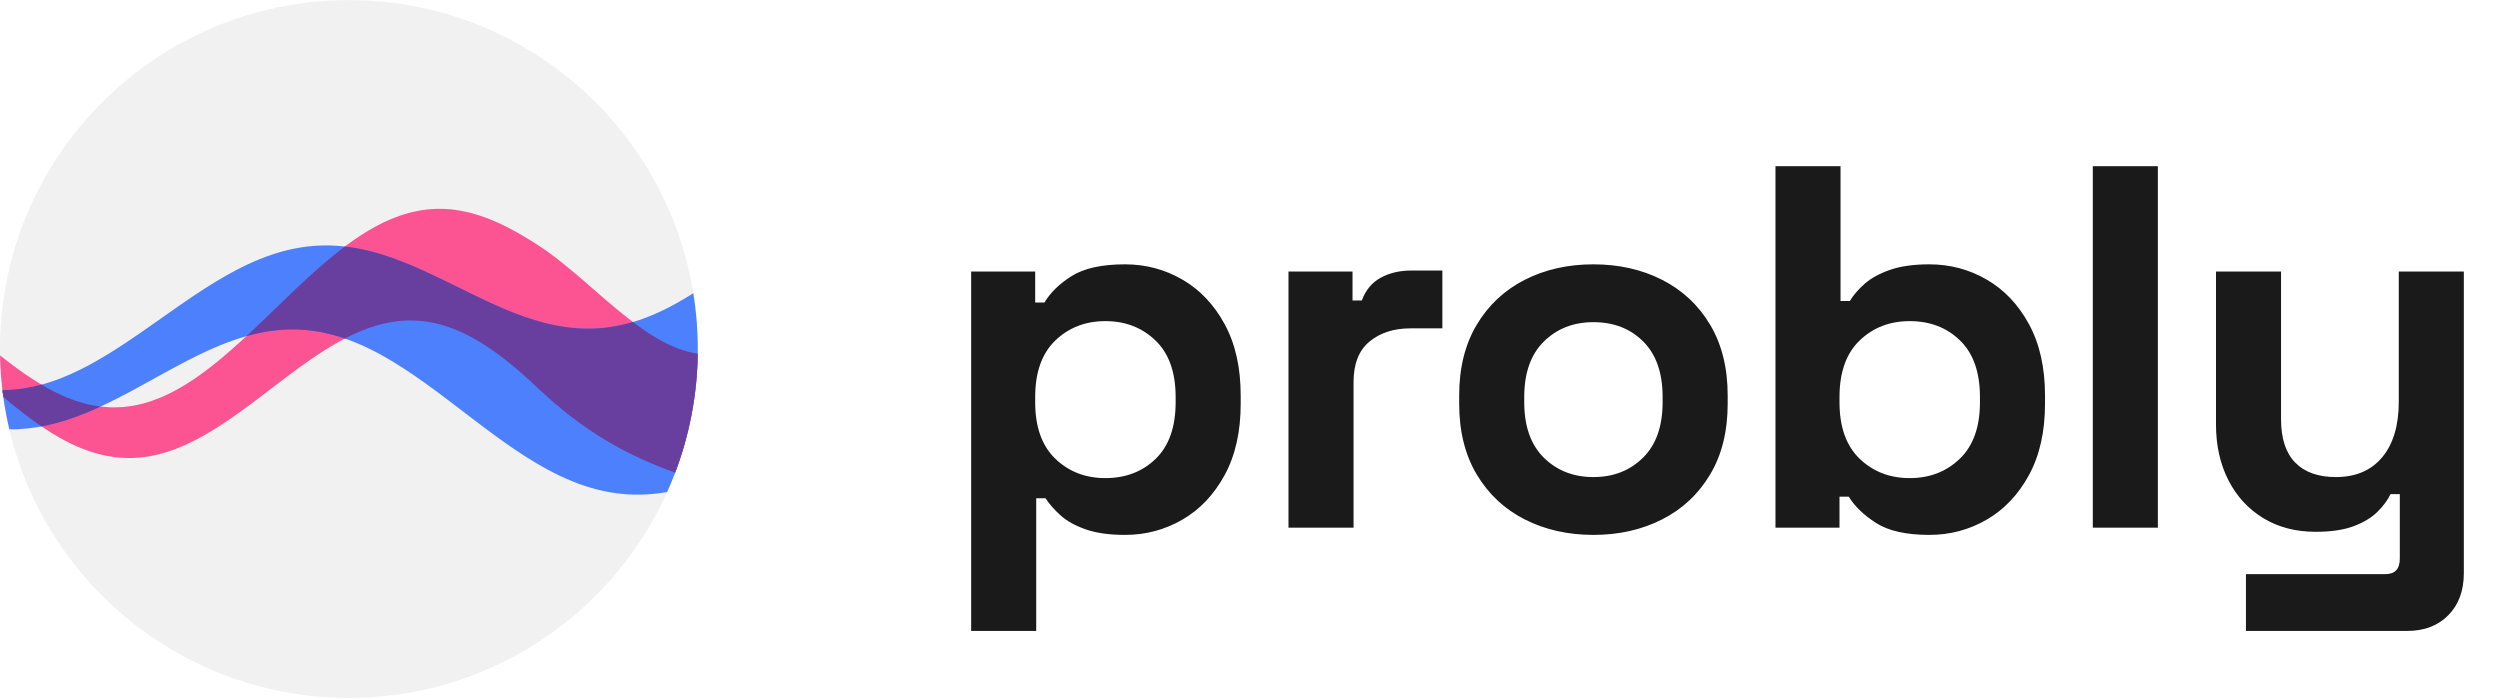
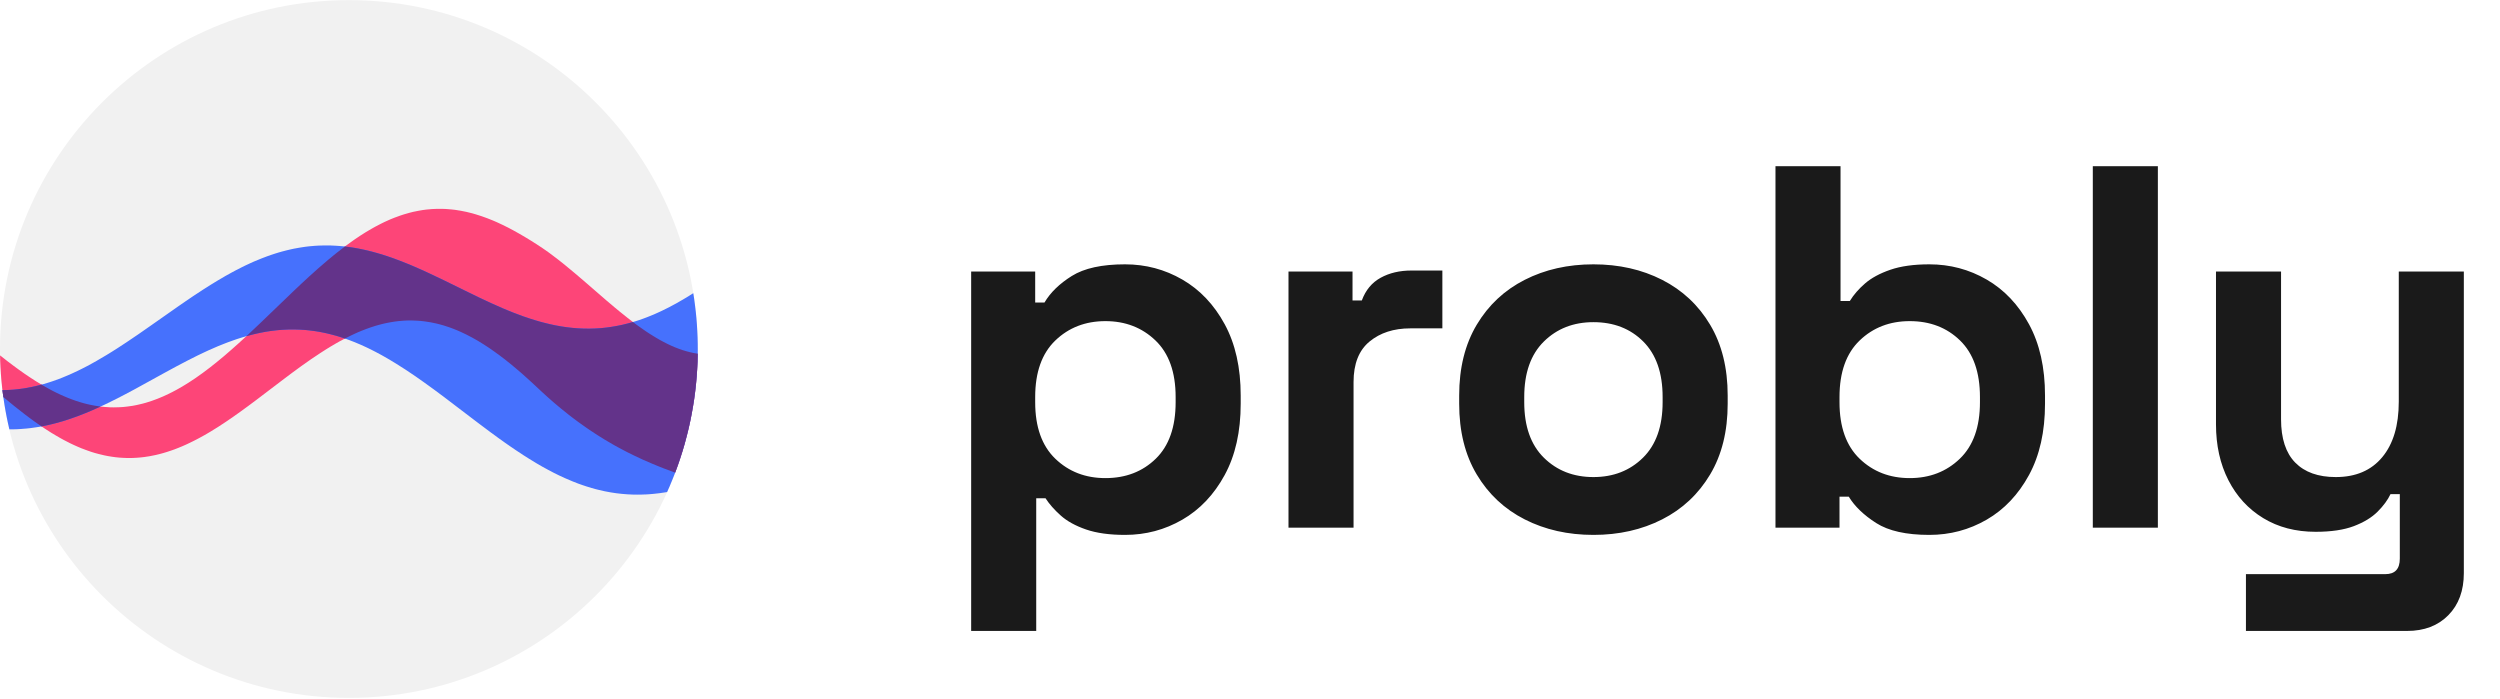
<svg xmlns="http://www.w3.org/2000/svg" viewBox="0 0 659.24 184.00" width="659" height="184" role="img" aria-label="probly">
  <g transform="translate(-8.000 -8.000) scale(1)">
    <circle cx="100" cy="100" r="92" fill="#f1f1f1" />
-     <path d="M8.88,112.66 10.50,114.01 12.00,115.23 13.50,116.42 15.00,117.57 16.50,118.68 17.50,119.40 19.00,120.44 20.00,121.11 21.50,122.07 22.50,122.67 24.00,123.54 25.00,124.08 26.50,124.85 27.50,125.32 28.50,125.77 29.50,126.19 31.00,126.75 32.00,127.10 33.00,127.41 34.00,127.68 35.50,128.04 36.50,128.24 37.50,128.40 38.50,128.54 39.50,128.64 40.50,128.70 41.50,128.74 43.00,128.73 44.00,128.68 45.00,128.60 46.00,128.49 47.50,128.26 49.00,127.96 50.00,127.72 51.00,127.45 52.00,127.15 53.00,126.82 54.00,126.47 55.00,126.08 56.00,125.67 57.00,125.23 58.00,124.76 59.00,124.27 60.00,123.76 61.00,123.22 62.00,122.67 63.50,121.79 65.50,120.55 67.50,119.24 69.50,117.87 71.50,116.45 73.50,114.99 75.50,113.50 82.50,108.18 85.00,106.30 87.50,104.47 90.00,102.71 92.50,101.04 94.00,100.08 95.00,99.46 96.50,98.58 97.50,98.01 99.00,97.21 100.00,96.70 101.50,95.99 102.50,95.54 104.00,94.93 105.00,94.55 106.50,94.05 107.50,93.75 109.00,93.35 110.00,93.13 111.50,92.85 112.50,92.71 114.00,92.56 115.00,92.50 116.50,92.47 117.50,92.50 118.50,92.56 119.50,92.66 121.00,92.86 122.00,93.04 123.00,93.26 124.00,93.51 125.00,93.79 126.00,94.11 127.00,94.46 128.50,95.05 129.50,95.49 130.50,95.95 131.50,96.45 132.50,96.98 133.50,97.54 134.50,98.13 136.00,99.07 137.00,99.73 138.00,100.42 139.00,101.14 140.00,101.88 142.00,103.43 144.00,105.08 146.00,106.80 148.00,108.60 151.00,111.40 152.00,112.31 153.50,113.64 155.50,115.35 157.50,116.97 159.50,118.51 161.50,119.97 162.50,120.67 164.00,121.69 165.00,122.35 166.50,123.31 167.50,123.92 169.00,124.81 170.00,125.38 171.50,126.20 173.00,126.99 174.50,127.75 177.00,128.94 178.50,129.61 180.00,130.25 181.50,130.87 183.00,131.47 186.03,132.60 186.72,130.73 187.36,128.86 187.96,126.98 188.52,125.08 189.10,122.90 189.58,120.98 190.01,119.05 190.39,117.12 190.74,115.17 191.05,113.22 191.31,111.26 191.53,109.30 191.71,107.33 191.84,105.36 191.94,103.39 191.99,101.24 191.00,101.07 190.50,100.97 190.00,100.85 189.00,100.59 188.50,100.44 187.50,100.12 186.50,99.75 185.50,99.34 184.00,98.65 183.00,98.14 182.00,97.60 180.50,96.72 179.50,96.10 178.50,95.45 177.00,94.41 175.00,92.95 173.50,91.80 171.50,90.20 170.00,88.96 168.00,87.27 162.00,82.07 159.50,79.94 157.00,77.87 155.50,76.67 154.50,75.90 153.00,74.77 152.00,74.05 151.00,73.36 149.50,72.37 148.00,71.42 146.50,70.51 145.00,69.63 143.50,68.79 142.00,67.99 140.50,67.25 139.00,66.55 138.00,66.12 136.50,65.52 135.00,64.98 133.50,64.50 132.50,64.21 131.00,63.84 129.50,63.54 128.00,63.30 127.00,63.19 125.50,63.07 124.50,63.04 123.00,63.05 122.00,63.09 120.50,63.22 119.50,63.35 118.50,63.52 117.00,63.82 116.00,64.07 114.50,64.50 113.50,64.83 112.00,65.38 111.00,65.78 109.50,66.45 108.50,66.94 107.00,67.72 106.00,68.28 104.50,69.16 103.00,70.11 101.50,71.12 100.50,71.83 99.00,72.92 98.00,73.69 96.50,74.87 95.50,75.68 94.00,76.93 91.50,79.10 89.00,81.36 86.00,84.16 83.50,86.55 76.50,93.29 73.00,96.59 71.00,98.42 69.00,100.20 67.00,101.93 65.50,103.17 63.50,104.77 61.50,106.28 59.50,107.70 58.00,108.69 57.00,109.32 56.00,109.93 54.50,110.78 53.50,111.31 52.50,111.81 51.00,112.51 49.50,113.13 48.00,113.68 46.50,114.16 45.50,114.43 44.00,114.78 43.00,114.97 41.50,115.18 40.50,115.29 39.50,115.35 38.00,115.39 37.00,115.37 35.50,115.27 34.50,115.17 33.00,114.94 32.00,114.75 30.50,114.40 29.50,114.13 28.00,113.66 27.00,113.30 25.50,112.71 24.50,112.28 23.00,111.59 21.50,110.82 20.00,110.00 19.00,109.42 17.50,108.51 16.00,107.54 14.50,106.53 13.00,105.47 11.50,104.37 10.00,103.24 8.02,101.68 8.05,103.10 8.13,104.80 8.23,106.49 8.36,108.17 8.59,110.42Z" fill="#fc5392" />
-     <path d="M10.47,121.18 11.50,121.18 12.50,121.15 13.50,121.09 15.00,120.97 16.00,120.86 17.50,120.65 18.50,120.49 20.00,120.20 21.00,119.98 22.50,119.61 23.50,119.34 25.00,118.90 26.00,118.58 27.50,118.06 28.50,117.70 30.00,117.12 32.00,116.29 34.50,115.18 36.50,114.23 39.00,112.99 41.00,111.95 43.50,110.62 51.50,106.22 54.50,104.59 57.50,103.02 60.00,101.76 61.50,101.04 63.00,100.34 65.50,99.25 67.00,98.65 68.00,98.26 69.50,97.72 70.50,97.37 72.00,96.90 73.00,96.61 74.50,96.21 75.50,95.97 77.00,95.65 78.00,95.46 79.00,95.30 80.00,95.17 81.50,95.00 82.50,94.93 83.50,94.87 84.50,94.84 86.00,94.85 87.00,94.88 88.00,94.94 89.00,95.03 90.00,95.14 91.50,95.35 92.50,95.52 94.00,95.83 95.00,96.07 96.50,96.47 97.50,96.76 99.00,97.26 100.00,97.61 101.50,98.19 103.00,98.82 104.50,99.50 105.50,99.98 107.00,100.74 108.50,101.54 110.00,102.39 111.00,102.98 112.50,103.89 115.00,105.48 117.50,107.16 120.00,108.92 122.50,110.73 125.00,112.59 134.00,119.44 137.50,122.06 139.50,123.52 141.00,124.59 142.50,125.64 144.00,126.66 146.00,127.98 147.50,128.93 149.50,130.15 151.00,131.02 152.50,131.84 154.00,132.63 155.50,133.37 157.00,134.06 159.00,134.91 160.50,135.50 161.50,135.85 162.50,136.19 164.00,136.65 165.00,136.93 166.00,137.18 167.50,137.52 169.00,137.80 170.50,138.03 172.00,138.20 173.50,138.32 175.00,138.39 176.00,138.40 177.00,138.39 178.50,138.34 179.50,138.27 180.50,138.18 182.00,138.01 183.91,137.72 184.56,136.25 185.21,134.68 185.84,133.11 186.43,131.52 187.00,129.93 187.53,128.32 188.04,126.71 188.52,125.08 188.96,123.45 189.38,121.81 189.76,120.16 190.12,118.50 190.39,117.12 190.69,115.45 190.96,113.78 191.20,112.10 191.41,110.42 191.58,108.74 191.73,107.05 191.84,105.36 191.93,103.67 191.98,101.98 192.00,100.28 191.99,98.59 191.95,96.90 191.87,95.20 191.77,93.51 191.64,91.83 191.47,90.14 191.27,88.46 191.05,86.78 190.81,85.28 189.50,86.11 188.50,86.71 186.50,87.87 184.50,88.95 182.50,89.94 181.50,90.40 180.50,90.85 179.50,91.26 178.50,91.66 177.50,92.03 176.50,92.38 175.50,92.70 174.50,93.00 173.50,93.27 172.50,93.52 171.50,93.75 170.50,93.94 169.50,94.12 168.50,94.27 167.50,94.39 166.50,94.49 165.50,94.56 164.50,94.61 163.50,94.63 162.50,94.63 161.50,94.60 160.50,94.55 159.50,94.48 158.50,94.38 157.00,94.19 156.00,94.04 155.00,93.86 153.50,93.56 151.50,93.08 150.00,92.67 148.00,92.07 146.00,91.39 144.00,90.65 142.50,90.06 140.50,89.23 138.50,88.35 136.50,87.44 133.00,85.77 126.00,82.34 123.00,80.89 120.50,79.72 118.00,78.59 116.50,77.95 115.00,77.33 112.50,76.36 111.00,75.82 110.00,75.48 108.50,75.01 107.50,74.71 106.00,74.30 104.50,73.93 103.00,73.61 102.00,73.42 100.50,73.17 99.00,72.97 97.50,72.83 96.50,72.76 95.00,72.69 93.50,72.69 92.00,72.73 91.00,72.79 89.50,72.92 88.50,73.04 87.00,73.27 85.50,73.54 84.50,73.76 83.50,74.00 82.50,74.26 81.50,74.54 80.50,74.85 79.50,75.18 78.50,75.53 77.00,76.10 75.00,76.92 74.00,77.37 72.50,78.07 71.50,78.57 70.00,79.34 69.00,79.88 67.50,80.71 65.50,81.88 63.50,83.10 61.50,84.37 59.00,86.01 57.00,87.37 55.00,88.75 47.50,94.01 44.50,96.10 41.50,98.13 39.00,99.77 37.50,100.72 36.00,101.64 33.50,103.11 32.00,103.95 31.00,104.49 29.50,105.26 28.50,105.75 27.00,106.45 26.00,106.89 24.50,107.52 23.50,107.91 22.00,108.45 21.00,108.78 19.50,109.24 18.50,109.51 17.00,109.87 16.00,110.09 14.50,110.36 13.50,110.50 12.00,110.68 11.00,110.76 10.00,110.81 8.64,110.85 9.00,113.50 9.21,114.89 9.45,116.28 9.71,117.67 10.05,119.33Z" fill="#4d80fc" />
-     <path d="M8.88,112.66 10.50,114.01 12.00,115.23 14.50,117.19 16.00,118.32 17.00,119.05 18.95,120.41 20.50,120.09 21.50,119.86 22.50,119.61 24.50,119.05 26.50,118.41 28.50,117.70 30.50,116.92 32.50,116.08 34.52,115.17 33.00,114.94 32.00,114.75 31.00,114.53 30.00,114.27 29.00,113.98 28.00,113.66 27.00,113.30 26.00,112.92 25.00,112.50 24.00,112.06 23.00,111.59 22.00,111.09 21.00,110.56 20.00,110.00 18.95,109.39 17.50,109.76 16.50,109.98 15.00,110.27 14.00,110.43 12.50,110.62 11.50,110.72 10.00,110.81 8.64,110.85ZM98.95,97.24 100.50,96.46 101.50,95.99 102.50,95.54 103.50,95.13 104.50,94.74 105.50,94.38 107.00,93.89 108.00,93.61 109.00,93.35 110.00,93.13 111.00,92.94 112.00,92.78 113.00,92.65 114.50,92.52 115.50,92.48 116.50,92.47 118.00,92.53 119.00,92.60 120.00,92.72 121.50,92.95 123.00,93.26 124.00,93.51 125.00,93.79 126.50,94.28 127.50,94.65 128.50,95.05 129.50,95.49 131.00,96.20 132.50,96.98 134.00,97.83 135.50,98.75 137.00,99.73 138.50,100.78 140.00,101.88 141.00,102.64 142.50,103.83 143.50,104.66 145.00,105.93 146.00,106.80 147.50,108.15 149.00,109.53 151.00,111.40 152.50,112.76 154.00,114.08 156.00,115.76 158.00,117.36 159.00,118.13 160.50,119.25 162.50,120.67 163.50,121.36 165.00,122.35 166.00,122.99 167.50,123.92 168.50,124.51 170.00,125.38 171.00,125.93 172.50,126.73 173.50,127.25 175.00,127.99 177.50,129.17 180.00,130.25 181.50,130.87 183.00,131.47 186.03,132.60 186.72,130.73 187.36,128.86 187.96,126.98 188.52,125.08 189.10,122.90 189.58,120.98 190.01,119.05 190.39,117.12 190.74,115.17 191.05,113.22 191.31,111.26 191.53,109.30 191.71,107.33 191.84,105.36 191.94,103.39 191.99,101.24 191.00,101.07 190.00,100.85 189.00,100.59 188.00,100.29 187.00,99.94 186.00,99.55 185.00,99.12 184.00,98.65 183.00,98.14 182.00,97.60 181.00,97.02 179.50,96.10 178.50,95.45 177.50,94.76 176.00,93.70 174.90,92.88 173.50,93.27 172.00,93.64 170.50,93.94 169.00,94.19 168.00,94.33 166.50,94.49 165.00,94.59 163.50,94.63 162.00,94.62 160.50,94.55 159.00,94.43 157.50,94.26 156.00,94.04 154.50,93.77 153.00,93.45 151.50,93.08 150.50,92.82 149.00,92.38 147.50,91.90 146.00,91.39 145.00,91.03 143.50,90.46 142.00,89.86 140.50,89.23 137.50,87.90 134.50,86.50 131.50,85.04 125.00,81.85 121.00,79.95 119.00,79.04 117.00,78.16 115.00,77.33 113.50,76.74 111.50,76.00 109.50,75.32 107.50,74.71 106.00,74.30 104.00,73.82 102.50,73.51 101.50,73.33 100.50,73.17 98.95,72.97 97.00,74.47 96.00,75.27 94.50,76.51 92.00,78.66 89.50,80.90 87.50,82.75 85.50,84.64 76.50,93.29 72.97,96.62 74.50,96.21 75.50,95.97 76.50,95.75 78.00,95.46 79.50,95.23 81.00,95.05 82.50,94.93 84.00,94.85 85.50,94.84 87.00,94.88 88.50,94.98 89.50,95.08 91.00,95.27 92.00,95.43 93.00,95.62 94.00,95.83 95.00,96.07 96.00,96.33 97.00,96.61 98.00,96.92Z" fill="#683f9e" />
+     <path d="M8.88,112.66 10.50,114.01 12.00,115.23 13.50,116.42 15.00,117.57 16.50,118.68 17.50,119.40 19.00,120.44 20.00,121.11 21.50,122.07 22.50,122.67 24.00,123.54 25.00,124.08 26.50,124.85 27.50,125.32 28.50,125.77 29.50,126.19 31.00,126.75 32.00,127.10 33.00,127.41 34.00,127.68 35.50,128.04 36.50,128.24 37.50,128.40 38.50,128.54 39.50,128.64 40.50,128.70 41.50,128.74 43.00,128.73 44.00,128.68 45.00,128.60 46.00,128.49 47.50,128.26 49.00,127.96 50.00,127.72 51.00,127.45 52.00,127.15 53.00,126.82 54.00,126.47 55.00,126.08 56.00,125.67 57.00,125.23 58.00,124.76 59.00,124.27 60.00,123.76 61.00,123.22 62.00,122.67 63.50,121.79 65.50,120.55 67.50,119.24 69.50,117.87 71.50,116.45 73.50,114.99 75.50,113.50 82.50,108.18 85.00,106.30 87.50,104.47 90.00,102.71 92.50,101.04 94.00,100.08 95.00,99.46 96.50,98.58 97.50,98.01 99.00,97.21 100.00,96.70 101.50,95.99 102.50,95.54 104.00,94.93 105.00,94.55 106.50,94.05 107.50,93.75 109.00,93.35 110.00,93.13 111.50,92.85 112.50,92.71 114.00,92.56 115.00,92.50 116.50,92.47 117.50,92.50 118.50,92.56 119.50,92.66 121.00,92.86 122.00,93.04 123.00,93.26 124.00,93.51 125.00,93.79 126.00,94.11 127.00,94.46 128.50,95.05 129.50,95.49 130.50,95.95 131.50,96.45 132.50,96.98 133.50,97.54 134.50,98.13 136.00,99.07 137.00,99.73 138.00,100.42 139.00,101.14 140.00,101.88 142.00,103.43 144.00,105.08 146.00,106.80 148.00,108.60 151.00,111.40 152.00,112.31 153.50,113.64 155.50,115.35 157.50,116.97 159.50,118.51 161.50,119.97 162.50,120.67 164.00,121.69 165.00,122.35 166.50,123.31 167.50,123.92 169.00,124.81 170.00,125.38 171.50,126.20 173.00,126.99 174.50,127.75 177.00,128.94 178.50,129.61 180.00,130.25 181.50,130.87 183.00,131.47 186.03,132.60 186.72,130.73 187.36,128.86 187.96,126.98 188.52,125.08 189.10,122.90 189.58,120.98 190.01,119.05 190.39,117.12 190.74,115.17 191.05,113.22 191.31,111.26 191.53,109.30 191.71,107.33 191.84,105.36 191.94,103.39 191.99,101.24 191.00,101.07 190.50,100.97 190.00,100.85 189.00,100.59 188.50,100.44 187.50,100.12 186.50,99.75 185.50,99.34 184.00,98.65 183.00,98.14 182.00,97.60 180.50,96.72 179.50,96.10 178.50,95.45 177.00,94.41 175.00,92.95 173.50,91.80 171.50,90.20 170.00,88.96 168.00,87.27 162.00,82.07 159.50,79.94 157.00,77.87 155.50,76.67 154.50,75.90 153.00,74.77 152.00,74.05 151.00,73.36 149.50,72.37 148.00,71.42 146.50,70.51 145.00,69.63 143.50,68.79 142.00,67.99 140.50,67.25 139.00,66.55 138.00,66.12 136.50,65.52 135.00,64.98 133.50,64.50 132.50,64.21 131.00,63.84 129.50,63.54 128.00,63.30 127.00,63.19 125.50,63.07 124.50,63.04 123.00,63.05 122.00,63.09 120.50,63.22 119.50,63.35 118.50,63.52 117.00,63.82 116.00,64.07 114.50,64.50 113.50,64.83 112.00,65.38 111.00,65.78 109.50,66.45 108.50,66.94 107.00,67.72 106.00,68.28 104.50,69.16 103.00,70.11 101.50,71.12 100.50,71.83 99.00,72.92 98.00,73.69 96.50,74.87 95.50,75.68 94.00,76.93 91.50,79.10 89.00,81.36 86.00,84.16 83.50,86.55 76.50,93.29 73.00,96.59 71.00,98.42 69.00,100.20 67.00,101.93 65.50,103.17 63.50,104.77 61.50,106.28 59.50,107.70 58.00,108.69 57.00,109.32 56.00,109.93 54.50,110.78 53.50,111.31 52.50,111.81 51.00,112.51 49.50,113.13 48.00,113.68 46.50,114.16 45.50,114.43 44.00,114.78 43.00,114.97 41.50,115.18 40.50,115.29 39.50,115.35 38.00,115.39 37.00,115.37 35.50,115.27 34.50,115.17 33.00,114.94 32.00,114.75 30.50,114.40 29.50,114.13 28.00,113.66 27.00,113.30 25.50,112.71 24.50,112.28 23.00,111.59 21.50,110.82 20.00,110.00 19.00,109.42 17.50,108.51 16.00,107.54 14.50,106.53 13.00,105.47 11.50,104.37 10.00,103.24 8.02,101.68 8.05,103.10 8.13,104.80 8.23,106.49 8.36,108.17 8.59,110.42Z" fill="#fd4578" />
+     <path d="M10.47,121.18 11.50,121.18 12.50,121.15 13.50,121.09 15.00,120.97 16.00,120.86 17.50,120.65 18.50,120.49 20.00,120.20 21.00,119.98 22.50,119.61 23.50,119.34 25.00,118.90 26.00,118.58 27.50,118.06 28.50,117.70 30.00,117.12 32.00,116.29 34.50,115.18 36.50,114.23 39.00,112.99 41.00,111.95 43.50,110.62 51.50,106.22 54.50,104.59 57.50,103.02 60.00,101.76 61.50,101.04 63.00,100.34 65.50,99.25 67.00,98.65 68.00,98.26 69.50,97.72 70.50,97.37 72.00,96.90 73.00,96.61 74.50,96.21 75.50,95.97 77.00,95.65 78.00,95.46 79.00,95.30 80.00,95.17 81.50,95.00 82.50,94.93 83.50,94.87 84.50,94.84 86.00,94.85 87.00,94.88 88.00,94.94 89.00,95.03 90.00,95.14 91.50,95.35 92.50,95.52 94.00,95.83 95.00,96.07 96.50,96.47 97.50,96.76 99.00,97.26 100.00,97.61 101.50,98.19 103.00,98.82 104.50,99.50 105.50,99.98 107.00,100.74 108.50,101.54 110.00,102.39 111.00,102.98 112.50,103.89 115.00,105.48 117.50,107.16 120.00,108.92 122.50,110.73 125.00,112.59 134.00,119.44 137.50,122.06 139.50,123.52 141.00,124.59 142.50,125.64 144.00,126.66 146.00,127.98 147.50,128.93 149.50,130.15 151.00,131.02 152.50,131.84 154.00,132.63 155.50,133.37 157.00,134.06 159.00,134.91 160.50,135.50 161.50,135.85 162.50,136.19 164.00,136.65 165.00,136.93 166.00,137.18 167.50,137.52 169.00,137.80 170.50,138.03 172.00,138.20 173.50,138.32 175.00,138.39 176.00,138.40 177.00,138.39 178.50,138.34 179.50,138.27 180.50,138.18 182.00,138.01 183.91,137.72 184.56,136.25 185.21,134.68 185.84,133.11 186.43,131.52 187.00,129.93 187.53,128.32 188.04,126.71 188.52,125.08 188.96,123.45 189.38,121.81 189.76,120.16 190.12,118.50 190.39,117.12 190.69,115.45 190.96,113.78 191.20,112.10 191.41,110.42 191.58,108.74 191.73,107.05 191.84,105.36 191.93,103.67 191.98,101.98 192.00,100.28 191.99,98.59 191.95,96.90 191.87,95.20 191.77,93.51 191.64,91.83 191.47,90.14 191.27,88.46 191.05,86.78 190.81,85.28 189.50,86.11 188.50,86.71 186.50,87.87 184.50,88.95 182.50,89.94 181.50,90.40 180.50,90.85 179.50,91.26 178.50,91.66 177.50,92.03 176.50,92.38 175.50,92.70 174.50,93.00 173.50,93.27 172.50,93.52 171.50,93.75 170.50,93.94 169.50,94.12 168.50,94.27 167.50,94.39 166.50,94.49 165.50,94.56 164.50,94.61 163.50,94.63 162.50,94.63 161.50,94.60 160.50,94.55 159.50,94.48 158.50,94.38 157.00,94.19 156.00,94.04 155.00,93.86 153.50,93.56 151.50,93.08 150.00,92.67 148.00,92.07 146.00,91.39 144.00,90.65 142.50,90.06 140.50,89.23 138.50,88.35 136.50,87.44 133.00,85.77 126.00,82.34 123.00,80.89 120.50,79.72 118.00,78.59 116.50,77.95 115.00,77.33 112.50,76.36 111.00,75.82 110.00,75.48 108.50,75.01 107.50,74.71 106.00,74.30 104.50,73.93 103.00,73.61 102.00,73.42 100.50,73.17 99.00,72.97 97.50,72.83 96.50,72.76 95.00,72.69 93.50,72.69 92.00,72.73 91.00,72.79 89.50,72.92 88.50,73.04 87.00,73.27 85.50,73.54 84.50,73.76 83.50,74.00 82.50,74.26 81.50,74.54 80.50,74.85 79.50,75.18 78.50,75.53 77.00,76.10 75.00,76.92 74.00,77.37 72.50,78.07 71.50,78.57 70.00,79.34 69.00,79.88 67.50,80.71 65.50,81.88 63.50,83.10 61.50,84.37 59.00,86.01 57.00,87.37 55.00,88.75 47.50,94.01 44.50,96.10 41.50,98.13 39.00,99.77 37.50,100.72 36.00,101.64 33.50,103.11 32.00,103.95 31.00,104.49 29.50,105.26 28.50,105.75 27.00,106.45 26.00,106.89 24.50,107.52 23.50,107.91 22.00,108.45 21.00,108.78 19.50,109.24 18.50,109.51 17.00,109.87 16.00,110.09 14.50,110.36 13.50,110.50 12.00,110.68 11.00,110.76 10.00,110.81 8.64,110.85 9.00,113.50 9.21,114.89 9.45,116.28 9.71,117.67 10.05,119.33Z" fill="#4671fd" />
+     <path d="M8.88,112.66 10.50,114.01 12.00,115.23 14.50,117.19 16.00,118.32 17.00,119.05 18.95,120.41 20.50,120.09 21.50,119.86 22.50,119.61 24.50,119.05 26.50,118.41 28.50,117.70 30.50,116.92 32.50,116.08 34.52,115.17 33.00,114.94 32.00,114.75 31.00,114.53 30.00,114.27 29.00,113.98 28.00,113.66 27.00,113.30 26.00,112.92 25.00,112.50 24.00,112.06 23.00,111.59 22.00,111.09 21.00,110.56 20.00,110.00 18.95,109.39 17.50,109.76 16.50,109.98 15.00,110.27 14.00,110.43 12.50,110.62 11.50,110.72 10.00,110.81 8.64,110.85ZM98.95,97.24 100.50,96.46 101.50,95.99 102.50,95.54 103.50,95.13 104.50,94.74 105.50,94.38 107.00,93.89 108.00,93.61 109.00,93.35 110.00,93.13 111.00,92.94 112.00,92.78 113.00,92.65 114.50,92.52 115.50,92.48 116.50,92.47 118.00,92.53 119.00,92.60 120.00,92.72 121.50,92.95 123.00,93.26 124.00,93.51 125.00,93.79 126.50,94.28 127.50,94.65 128.50,95.05 129.50,95.49 131.00,96.20 132.50,96.98 134.00,97.83 135.50,98.75 137.00,99.73 138.50,100.78 140.00,101.88 141.00,102.64 142.50,103.83 143.50,104.66 145.00,105.93 146.00,106.80 147.50,108.15 149.00,109.53 151.00,111.40 152.50,112.76 154.00,114.08 156.00,115.76 158.00,117.36 159.00,118.13 160.50,119.25 162.50,120.67 163.50,121.36 165.00,122.35 166.00,122.99 167.50,123.92 168.50,124.51 170.00,125.38 171.00,125.93 172.50,126.73 173.50,127.25 175.00,127.99 177.50,129.17 180.00,130.25 181.50,130.87 183.00,131.47 186.03,132.60 186.72,130.73 187.36,128.86 187.96,126.98 188.52,125.08 189.10,122.90 189.58,120.98 190.01,119.05 190.39,117.12 190.74,115.17 191.05,113.22 191.31,111.26 191.53,109.30 191.71,107.33 191.84,105.36 191.94,103.39 191.99,101.24 191.00,101.07 190.00,100.85 189.00,100.59 188.00,100.29 187.00,99.94 186.00,99.55 185.00,99.12 184.00,98.65 183.00,98.14 182.00,97.60 181.00,97.02 179.50,96.10 178.50,95.45 177.50,94.76 176.00,93.70 174.90,92.88 173.50,93.27 172.00,93.64 170.50,93.94 169.00,94.19 168.00,94.33 166.50,94.49 165.00,94.59 163.50,94.63 162.00,94.62 160.50,94.55 159.00,94.43 157.50,94.26 156.00,94.04 154.50,93.77 153.00,93.45 151.50,93.08 150.50,92.82 149.00,92.38 147.50,91.90 146.00,91.39 145.00,91.03 143.50,90.46 142.00,89.86 140.50,89.23 137.50,87.90 134.50,86.50 131.50,85.04 125.00,81.85 121.00,79.95 119.00,79.04 117.00,78.16 115.00,77.33 113.50,76.74 111.50,76.00 109.50,75.32 107.50,74.71 106.00,74.30 104.00,73.82 102.50,73.51 101.50,73.33 100.50,73.17 98.95,72.97 97.00,74.47 96.00,75.27 94.50,76.51 92.00,78.66 89.50,80.90 87.50,82.75 85.50,84.64 76.50,93.29 72.97,96.62 74.50,96.21 75.50,95.97 76.50,95.75 78.00,95.46 79.50,95.23 81.00,95.05 82.50,94.93 84.00,94.85 85.50,94.84 87.00,94.88 88.50,94.98 89.50,95.08 91.00,95.27 92.00,95.43 93.00,95.62 94.00,95.83 95.00,96.07 96.00,96.33 97.00,96.61 98.00,96.92Z" fill="#63338a" />
  </g>
  <path d="M70 200V-496H194V-436H212Q229 -465 265.0 -487.5Q301 -510 368 -510Q428 -510 479.0 -480.5Q530 -451 561.0 -394.0Q592 -337 592 -256V-240Q592 -159 561.0 -102.0Q530 -45 479.0 -15.5Q428 14 368 14Q323 14 292.5 3.5Q262 -7 243.5 -23.5Q225 -40 214 -57H196V200ZM330 -96Q389 -96 427.5 -133.5Q466 -171 466 -243V-253Q466 -325 427.0 -362.5Q388 -400 330 -400Q272 -400 233.0 -362.5Q194 -325 194 -253V-243Q194 -171 233.0 -133.5Q272 -96 330 -96ZM684.562 0V-496H808.562V-440H826.562Q837.562 -470 863.062 -484.0Q888.562 -498 922.562 -498H982.562V-386H920.562Q872.562 -386 841.562 -360.5Q810.562 -335 810.562 -282V0ZM1275.125 14Q1201.125 14 1142.125 -16.0Q1083.125 -46 1049.125 -103.0Q1015.125 -160 1015.125 -240V-256Q1015.125 -336 1049.125 -393.0Q1083.125 -450 1142.125 -480.0Q1201.125 -510 1275.125 -510Q1349.125 -510 1408.125 -480.0Q1467.125 -450 1501.125 -393.0Q1535.125 -336 1535.125 -256V-240Q1535.125 -160 1501.125 -103.0Q1467.125 -46 1408.125 -16.0Q1349.125 14 1275.125 14ZM1275.125 -98Q1333.125 -98 1371.125 -135.5Q1409.125 -173 1409.125 -243V-253Q1409.125 -323 1371.625 -360.5Q1334.125 -398 1275.125 -398Q1217.125 -398 1179.125 -360.5Q1141.125 -323 1141.125 -253V-243Q1141.125 -173 1179.125 -135.5Q1217.125 -98 1275.125 -98ZM1925.688 14Q1858.688 14 1822.688 -9.0Q1786.688 -32 1769.688 -60H1751.688V0H1627.688V-700H1753.688V-439H1771.688Q1782.688 -457 1801.188 -473.0Q1819.688 -489 1850.188 -499.5Q1880.688 -510 1925.688 -510Q1985.688 -510 2036.688 -480.5Q2087.688 -451 2118.688 -394.0Q2149.688 -337 2149.688 -256V-240Q2149.688 -159 2118.688 -102.0Q2087.688 -45 2036.688 -15.5Q1985.688 14 1925.688 14ZM1887.688 -96Q1945.688 -96 1984.688 -133.5Q2023.688 -171 2023.688 -243V-253Q2023.688 -325 1985.188 -362.5Q1946.688 -400 1887.688 -400Q1829.688 -400 1790.688 -362.5Q1751.688 -325 1751.688 -253V-243Q1751.688 -171 1790.688 -133.5Q1829.688 -96 1887.688 -96ZM2242.25 0V-700H2368.25V0ZM2538.812 200V90H2808.812Q2836.812 90 2836.812 60V-65H2818.812Q2810.812 -48 2793.812 -31.0Q2776.812 -14 2747.812 -3.0Q2718.812 8 2673.812 8Q2615.812 8 2572.312 -18.5Q2528.812 -45 2504.812 -92.0Q2480.812 -139 2480.812 -200V-496H2606.812V-210Q2606.812 -154 2634.312 -126.0Q2661.812 -98 2712.812 -98Q2770.812 -98 2802.812 -136.5Q2834.812 -175 2834.812 -244V-496H2960.812V88Q2960.812 139 2930.812 169.5Q2900.812 200 2850.812 200Z" fill="#1A1A1A" transform="translate(246.560 139.111) scale(0.13616)" />
</svg>
